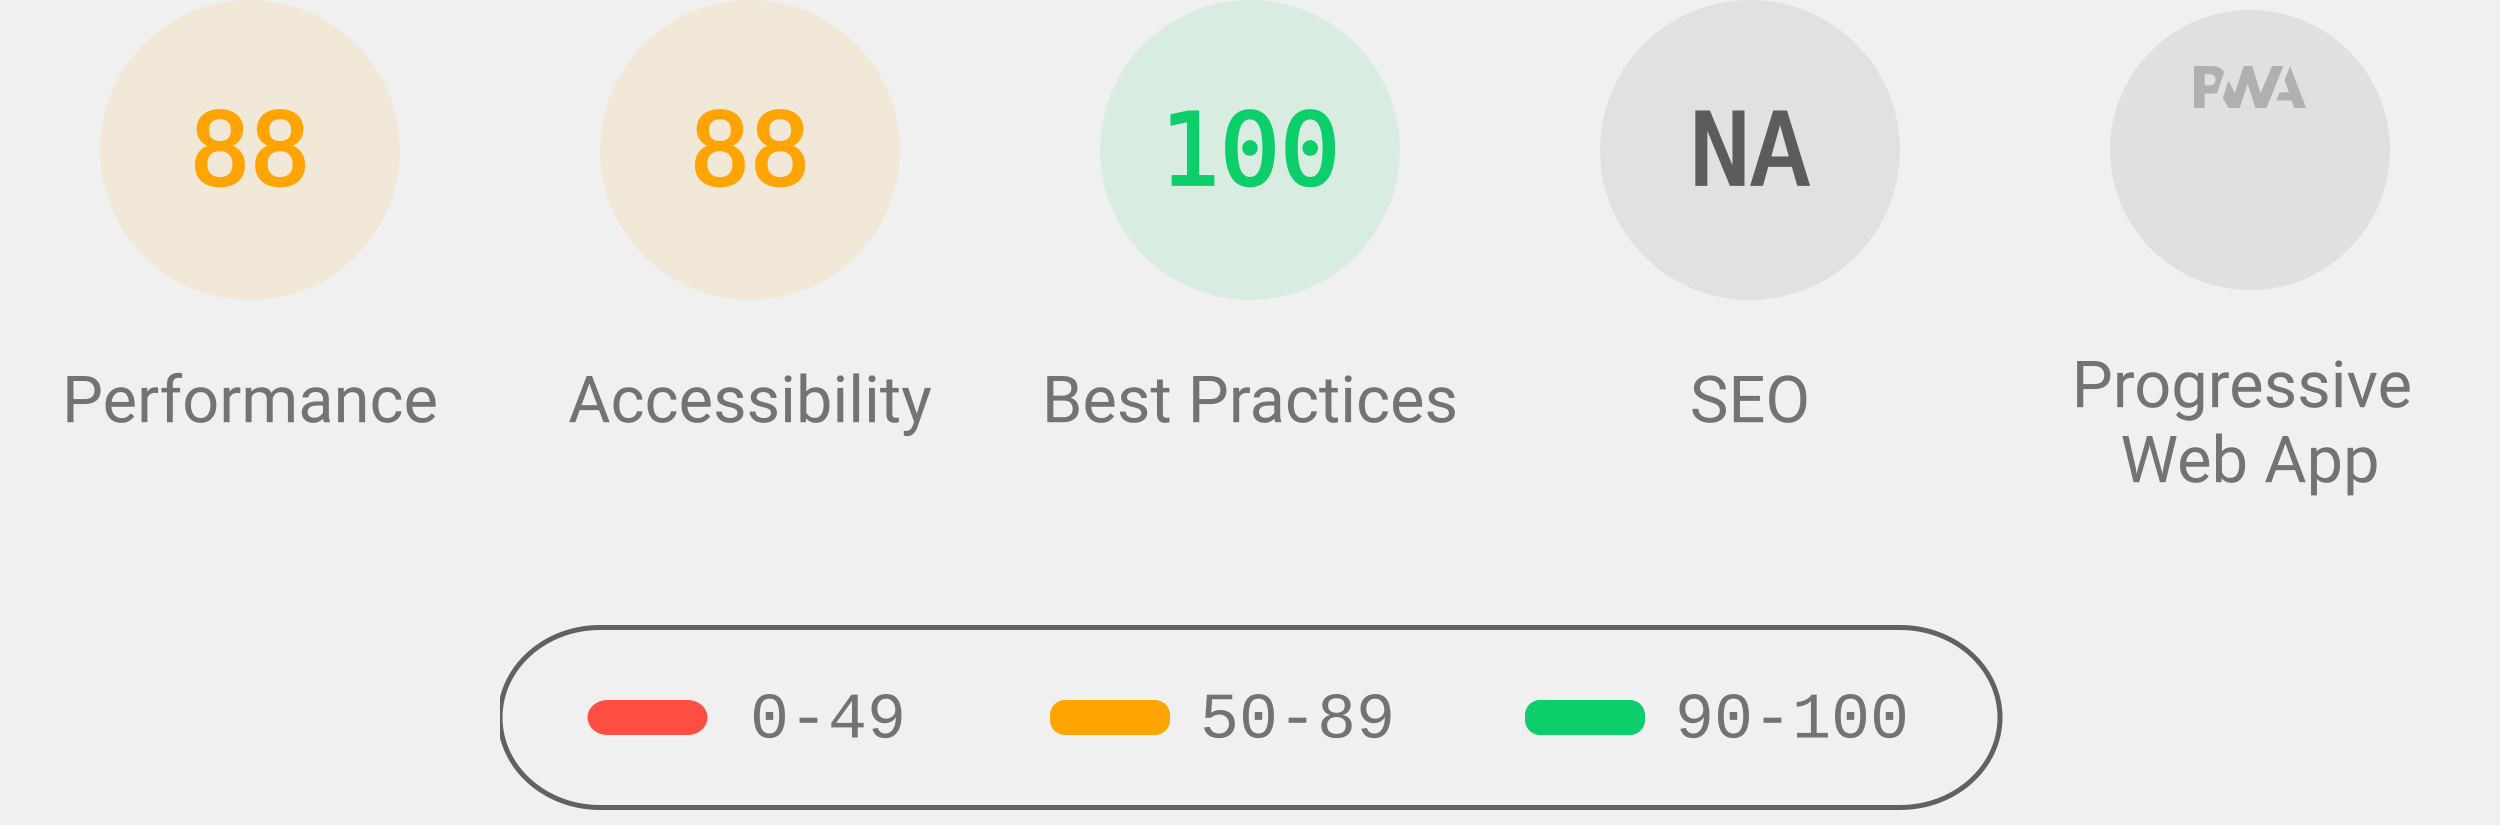
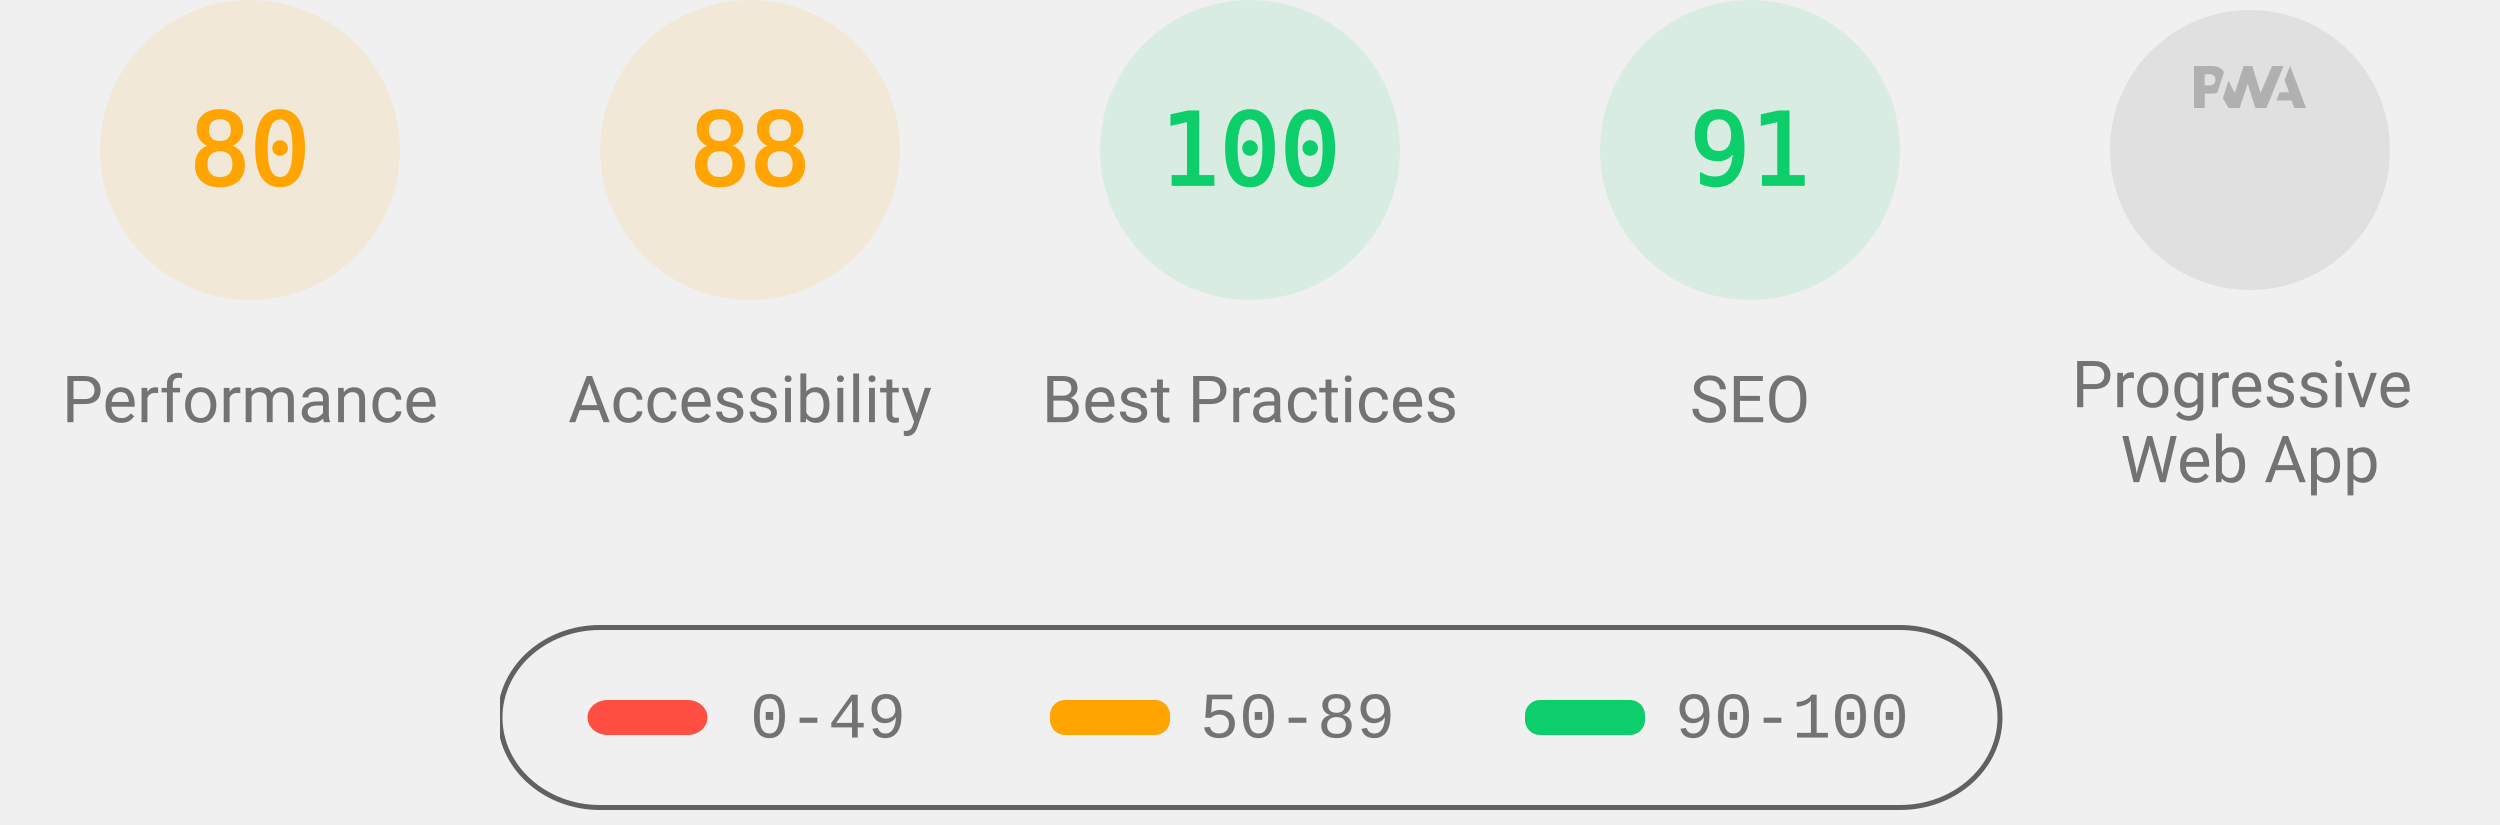
<svg xmlns="http://www.w3.org/2000/svg" class="theme--agnostic" fill="none" width="1000" height="330">
  <style>
			.gauge-base {
				opacity: 0.1
			}

			.gauge-arc {
				fill: none;
				animation-delay: 250ms;
				stroke-linecap: round;
				transform: rotate(-90deg);
				transform-origin: 100px 60px;
				animation: load-gauge 1s ease forwards
			}

			.guage-text {
				font-size: 40px;
				font-family: monospace;
				text-align: center
			}

			.guage-red {
				color: #ff4e42;
				fill: #ff4e42;
				stroke: #ff4e42
			}
			.guage-orange {
				color: #ffa400;
				fill: #ffa400;
				stroke: #ffa400
			}
			.guage-green {
				color: #0cce6b;
				fill: #0cce6b;
				stroke: #0cce6b
			}
			.theme--agnostic .guage-undefined {
				color: #5c5c5c;
				fill: #5c5c5c;
				stroke: #5c5c5c
			}
			.theme--light .guage-undefined {
				color: #1e1e1e;
				fill: #1e1e1e;
				stroke: #1e1e1e
			}
			.theme--dark .guage-undefined {
				color: #f5f5f5;
				fill: #f5f5f5;
				stroke: #f5f5f5
			}

			.guage-title {
				stroke: none;
				font-size: 26px;
				line-height: 26px;
				font-family: Roboto, Halvetica, Arial, sans-serif
			}
			.metric.guage-title {
				font-family: 'Courier New', Courier, monospace
			}
			.theme--agnostic .guage-title {
				color: #737373;
				fill: #737373
			}
			.theme--light .guage-title {
				color: #212121;
				fill: #212121
			}
			.theme--dark .guage-title {
				color: #f5f5f5;
				fill: #f5f5f5
			}

			@keyframes load-gauge {
				from {
					stroke-dasharray: 0 352.858
				}
			}
			.lh-gauge--pwa__disc {
				fill: #e0e0e0
			}
			.lh-gauge--pwa__logo {
				position: relative;
				fill: #b0b0b0
			}
			.lh-gauge--pwa__invisible {
				display: none
			}
			.lh-gauge--pwa__visible {
				display: inline
			}
			.guage-invisible {
				display: none
			}
			.lh-gauge--pwa__logo--primary-color {
				fill: #304ffe
			}
			.theme--agnostic .lh-gauge--pwa__logo--secondary-color {
				fill: #787878
			}
			.theme--light .lh-gauge--pwa__logo--secondary-color {
				fill: #3d3d3d
			}
			.theme--dark .lh-gauge--pwa__logo--secondary-color {
				fill: #d8b6b6
			}
			.theme--light #svg_2 {
				stroke: #00000022
			}
			.theme--agnostic #svg_2 {
				stroke: #616161
			}
			.theme--light #svg_2 {
				stroke: #00000022
			}
			.theme--dark #svg_2 {
				stroke: #f5f5f566
			}
		</style>
  <svg class="guage-div guage-perf guage-orange" viewBox="0 0 200 200" width="200" height="200" x="0" y="0">
    <circle class="gauge-base" r="56" cx="100" cy="60" stroke-width="8" />
-     <circle class="gauge-arc guage-arc-1" r="56" cx="100" cy="60" stroke-width="8" style="stroke-dasharray: 309.635, 351.858;" />
-     <text class="guage-text" x="100px" y="60px" alignment-baseline="central" dominant-baseline="central" text-anchor="middle">88</text>
+     <circle class="gauge-arc guage-arc-1" r="56" cx="100" cy="60" stroke-width="8" style="stroke-dasharray: 281.486, 351.858;" />
+     <text class="guage-text" x="100px" y="60px" alignment-baseline="central" dominant-baseline="central" text-anchor="middle">80</text>
    <text class="guage-title" x="100px" y="160px" alignment-baseline="central" dominant-baseline="central" text-anchor="middle">Performance</text>
  </svg>,<svg class="guage-div guage-perf guage-orange" viewBox="0 0 200 200" width="200" height="200" x="200" y="0">
    <circle class="gauge-base" r="56" cx="100" cy="60" stroke-width="8" />
    <circle class="gauge-arc guage-arc-1" r="56" cx="100" cy="60" stroke-width="8" style="stroke-dasharray: 309.635, 351.858;" />
    <text class="guage-text" x="100px" y="60px" alignment-baseline="central" dominant-baseline="central" text-anchor="middle">88</text>
    <text class="guage-title" x="100px" y="160px" alignment-baseline="central" dominant-baseline="central" text-anchor="middle">Accessibility</text>
  </svg>,<svg class="guage-div guage-perf guage-green" viewBox="0 0 200 200" width="200" height="200" x="400" y="0">
    <circle class="gauge-base" r="56" cx="100" cy="60" stroke-width="8" />
    <circle class="gauge-arc guage-arc-1" r="56" cx="100" cy="60" stroke-width="8" style="stroke-dasharray: 351.858, 351.858;" />
    <text class="guage-text" x="100px" y="60px" alignment-baseline="central" dominant-baseline="central" text-anchor="middle">100</text>
    <text class="guage-title" x="100px" y="160px" alignment-baseline="central" dominant-baseline="central" text-anchor="middle">Best Practices</text>
-   </svg>,<svg class="guage-div guage-perf guage-undefined" viewBox="0 0 200 200" width="200" height="200" x="600" y="0">
-     <circle class="gauge-base" r="56" cx="100" cy="60" stroke-width="8" />
-     <circle class="gauge-arc guage-arc-1" r="56" cx="100" cy="60" stroke-width="8" style="stroke-dasharray: 351.858, 351.858;" />
-     <text class="guage-text" x="100px" y="60px" alignment-baseline="central" dominant-baseline="central" text-anchor="middle">NA</text>
+   </svg>,<svg class="guage-div guage-perf guage-green" viewBox="0 0 200 200" width="200" height="200" x="600" y="0">
+     <circle class="gauge-base" r="56" cx="100" cy="60" stroke-width="8" />
+     <circle class="gauge-arc guage-arc-1" r="56" cx="100" cy="60" stroke-width="8" style="stroke-dasharray: 320.191, 351.858;" />
+     <text class="guage-text" x="100px" y="60px" alignment-baseline="central" dominant-baseline="central" text-anchor="middle">91</text>
    <text class="guage-title" x="100px" y="160px" alignment-baseline="central" dominant-baseline="central" text-anchor="middle">SEO</text>
  </svg>,<svg class="guage-div guage-pwa" viewBox="0 0 200 200" width="200" height="200" x="800" y="0">
    <svg viewBox="0 0 60 60" width="112" height="112" x="44" y="4">
      <defs>
        <linearGradient id="lh-gauge--pwa__check-circle__gradient-0" x1="50%" y1="0%" x2="50%" y2="100%">
          <stop stop-color="#00C852" offset="0%" />
          <stop stop-color="#009688" offset="100%" />
        </linearGradient>
        <linearGradient id="lh-gauge--pwa__installable__shadow-gradient-0" x1="76.056%" x2="24.111%" y1="82.995%" y2="24.735%">
          <stop stop-color="#A5D6A7" offset="0%" />
          <stop stop-color="#80CBC4" offset="100%" />
        </linearGradient>
        <linearGradient id="lh-gauge--pwa__fast-reliable__shadow-gradient-0" x1="76.056%" y1="82.995%" x2="25.678%" y2="26.493%">
          <stop stop-color="#64B5F6" offset="0%" />
          <stop stop-color="#2979FF" offset="100%" />
        </linearGradient>
        <g id="lh-gauge--pwa__fast-reliable-badge-0">
          <circle fill="#FFFFFF" cx="10" cy="10" r="10" />
          <path fill="#304FFE" d="M10 3.58l5.25 2.34v3.5c0 3.23-2.24 6.26-5.25 7-3.01-.74-5.25-3.77-5.25-7v-3.5L10 3.58zm-.47 10.74l2.76-4.83.03-.07c.04-.08 0-.24-.22-.24h-1.64l.47-3.26h-.47l-2.7 4.77c-.02.01.05-.1-.04.05-.09.16-.1.31.18.31h1.63l-.47 3.27h.47z" />
        </g>
        <g id="lh-gauge--pwa__installable-badge-0">
          <circle fill="#FFFFFF" cx="10" cy="10" r="10" />
          <path fill="#009688" d="M10 4.167A5.835 5.835 0 0 0 4.167 10 5.835 5.835 0 0 0 10 15.833 5.835 5.835 0 0 0 15.833 10 5.835 5.835 0 0 0 10 4.167zm2.917 6.416h-2.334v2.334H9.417v-2.334H7.083V9.417h2.334V7.083h1.166v2.334h2.334v1.166z" />
        </g>
      </defs>
      <g stroke="none" fill-rule="nonzero">
        <circle class="lh-gauge--pwa__disc" cx="30" cy="30" r="30" />
        <g class="lh-gauge--pwa__logo">
          <path d="M35.66 19.39l.7-1.75h2L37.4 15 38.6 12l3.4 9h-2.51l-.58-1.61z" />
          <path d="M33.52 21l3.65-9h-2.42l-2.5 5.82L30.5 12h-1.86l-1.9 5.82-1.35-2.65-1.21 3.72L25.4 21h2.38l1.72-5.2 1.64 5.2z" />
          <path fill-rule="nonzero" d="M20.3 17.91h1.48c.45 0 .85-.05 1.2-.15l.39-1.18 1.07-3.3a2.64 2.64 0 0 0-.28-.37c-.55-.6-1.36-.91-2.42-.91H18v9h2.3V17.9zm1.96-3.84c.22.22.33.5.33.87 0 .36-.1.65-.29.87-.2.23-.59.35-1.15.35h-.86v-2.41h.87c.52 0 .89.1 1.1.32z" />
        </g>
        <rect class="lh-gauge--pwa__component lh-gauge--pwa__na-line lh-gauge--pwa__invisible" fill="#FFFFFF" x="20" y="32" width="20" height="4" rx="2" />
        <g class="lh-gauge--pwa__component lh-gauge--pwa__fast-reliable-badge lh-gauge--pwa__invisible" transform="translate(20, 29)">
          <path fill="url(#lh-gauge--pwa__fast-reliable__shadow-gradient-0)" d="M33.63 19.49A30 30 0 0 1 16.2 30.36L3 17.14 17.14 3l16.49 16.49z" />
          <use href="#lh-gauge--pwa__fast-reliable-badge-0" />
        </g>
        <g class="lh-gauge--pwa__component lh-gauge--pwa__installable-badge lh-gauge--pwa__invisible" transform="translate(20, 29)">
          <path fill="url(#lh-gauge--pwa__installable__shadow-gradient-0)" d="M33.629 19.487c-4.272 5.453-10.391 9.39-17.415 10.869L3 17.142 17.142 3 33.63 19.487z" />
          <use href="#lh-gauge--pwa__installable-badge-0" />
        </g>
        <g class="lh-gauge--pwa__component lh-gauge--pwa__fast-reliable-installable-badges lh-gauge--pwa__invisible">
          <g transform="translate(8, 29)">
            <path fill="url(#lh-gauge--pwa__fast-reliable__shadow-gradient-0)" d="M16.321 30.463L3 17.143 17.142 3l22.365 22.365A29.864 29.864 0 0 1 22 31c-1.942 0-3.84-.184-5.679-.537z" />
            <use href="#lh-gauge--pwa__fast-reliable-badge-0" />
          </g>
          <g transform="translate(32, 29)">
            <path fill="url(#lh-gauge--pwa__installable__shadow-gradient-0)" d="M25.982 11.84a30.107 30.107 0 0 1-13.08 15.203L3 17.143 17.142 3l8.84 8.84z" />
            <use href="#lh-gauge--pwa__installable-badge-0" />
          </g>
        </g>
        <g class="lh-gauge--pwa__component lh-gauge--pwa__check-circle lh-gauge--pwa__invisible" transform="translate(18, 28)">
          <circle fill="#FFFFFF" cx="12" cy="12" r="12" />
          <path fill="url(#lh-gauge--pwa__check-circle__gradient-0)" d="M12 2a10 10 0 1 0 0 20 10 10 0 0 0 0-20zm-2 15l-5-5 1.41-1.41L10 14.17l7.59-7.59L19 8l-9 9z" />
        </g>
      </g>
    </svg>
    <text class="guage-title" y="160px" alignment-baseline="central" dominant-baseline="central" text-anchor="middle">
      <tspan x="100px" dy="-6px">Progressive</tspan>
      <tspan x="100px" dy="30px">Web App</tspan>
    </text>
  </svg>
  <svg width="604" height="76" x="200" y="250">
    <g>
      <rect fill="none" id="canvas_background" height="80" width="604" y="-1" x="-1" />
      <g display="none" overflow="visible" y="0" x="0" height="100%" width="100%" id="canvasGrid">
        <rect fill="url(#gridpattern)" stroke-width="0" y="0" x="0" height="100%" width="100%" />
      </g>
    </g>
    <g>
      <rect fill-opacity="0" stroke-width="2" rx="40" id="svg_2" height="72" width="600" y="1" x="0" fill="#000000" />
      <rect stroke="#000" rx="8" id="svg_3" height="14" width="48" y="30" x="35" stroke-opacity="null" stroke-width="0" fill="#ff4e42" />
      <rect stroke="#000" rx="6" id="svg_4" height="14" width="48" y="30" x="220" stroke-opacity="null" stroke-width="0" fill="#ffa400" />
      <rect stroke="#000" rx="6" id="svg_5" height="14" width="48" y="30" x="410" stroke-opacity="null" stroke-width="0" fill="#0cce6b" />
      <text class="metric guage-title" xml:space="preserve" text-anchor="start" font-size="26" id="svg_6" y="45" x="100" stroke-opacity="null" stroke-width="0" stroke="#000">0-49</text>
      <text class="metric guage-title" xml:space="preserve" text-anchor="start" font-size="26" id="svg_7" y="45" x="280" stroke-opacity="null" stroke-width="0" stroke="#000">50-89</text>
      <text class="metric guage-title" xml:space="preserve" text-anchor="start" font-size="26" id="svg_8" y="45" x="470" stroke-opacity="null" stroke-width="0" stroke="#000">90-100</text>
    </g>
  </svg>
</svg>
